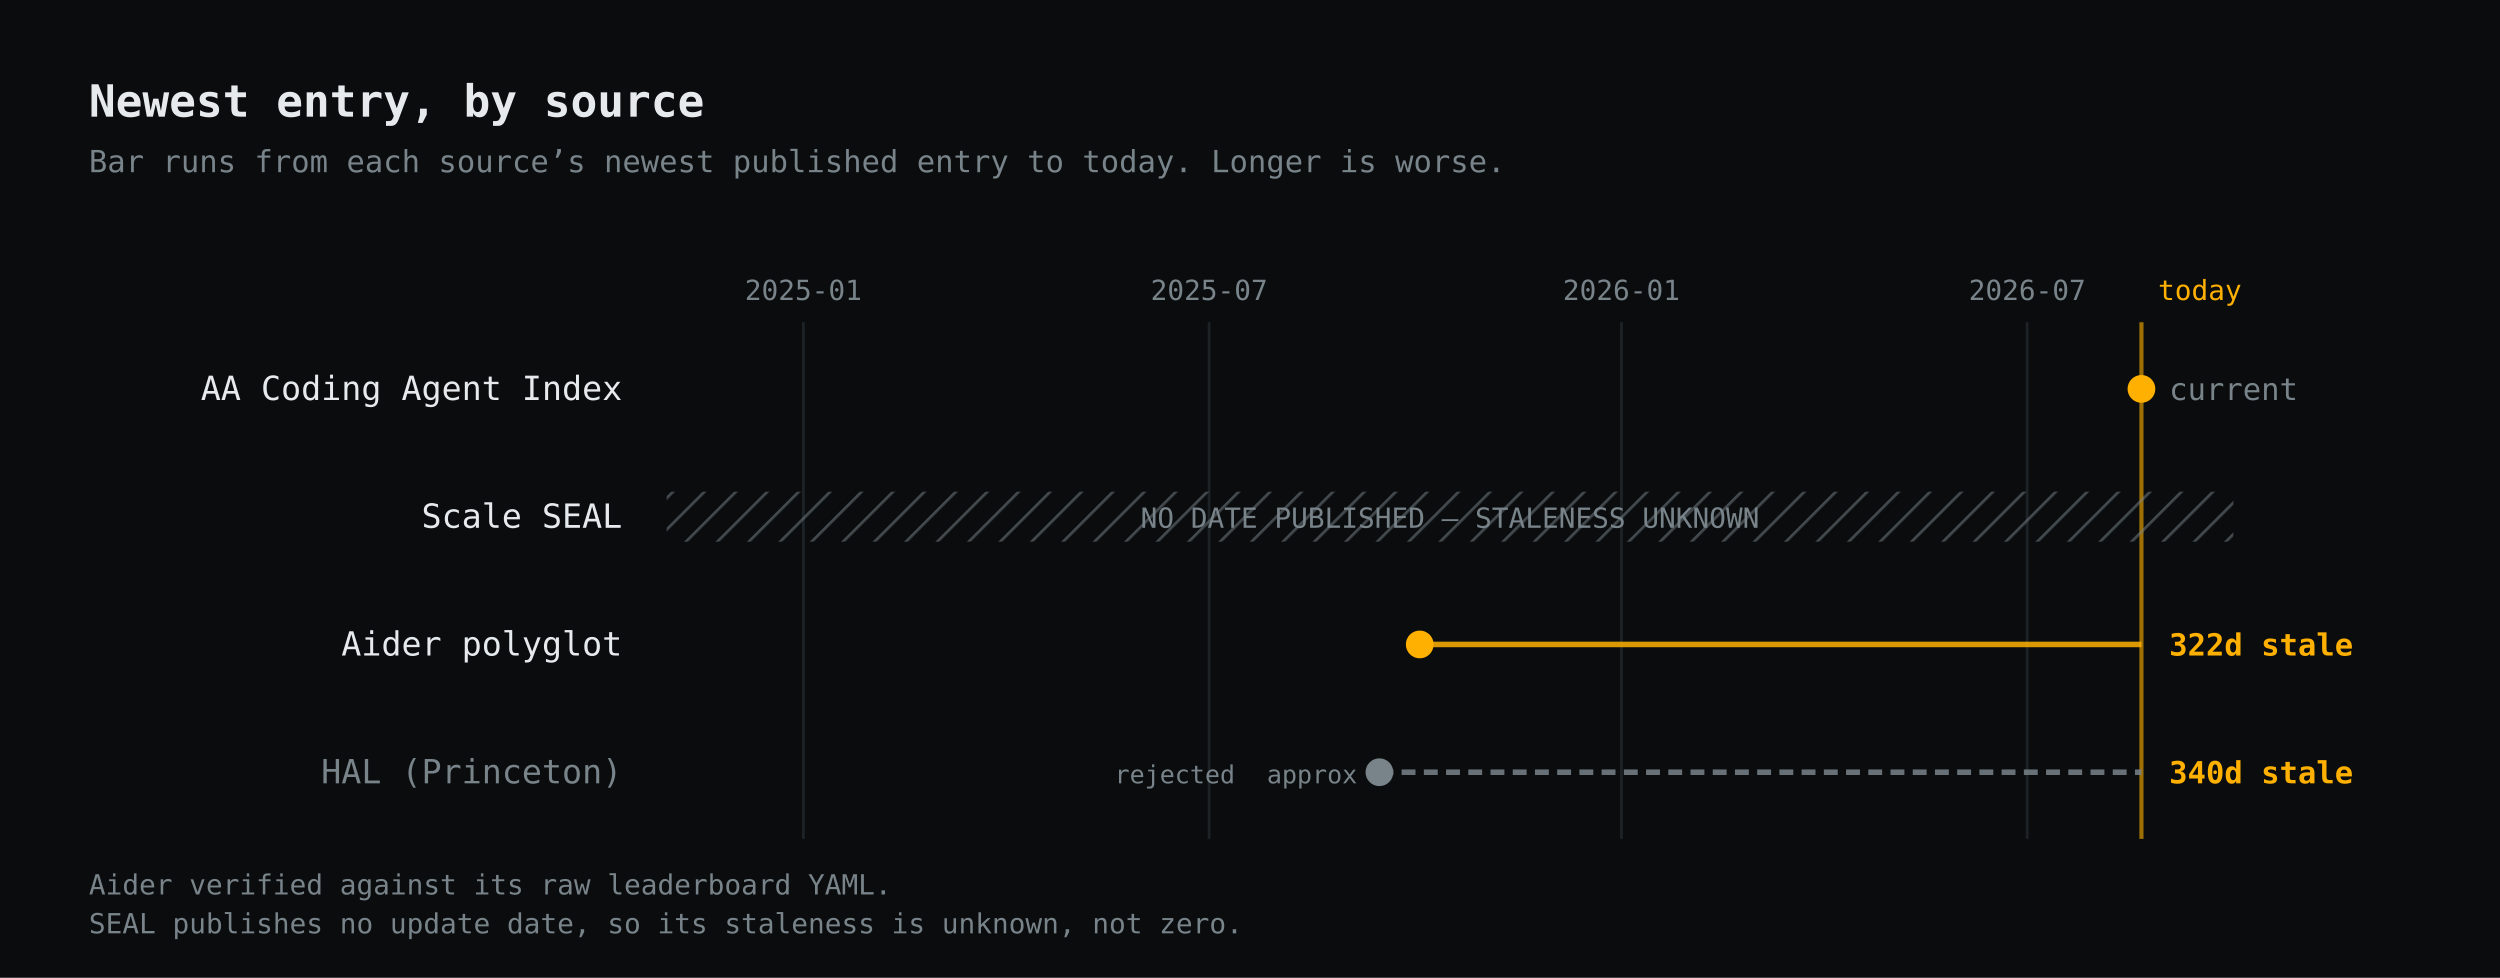
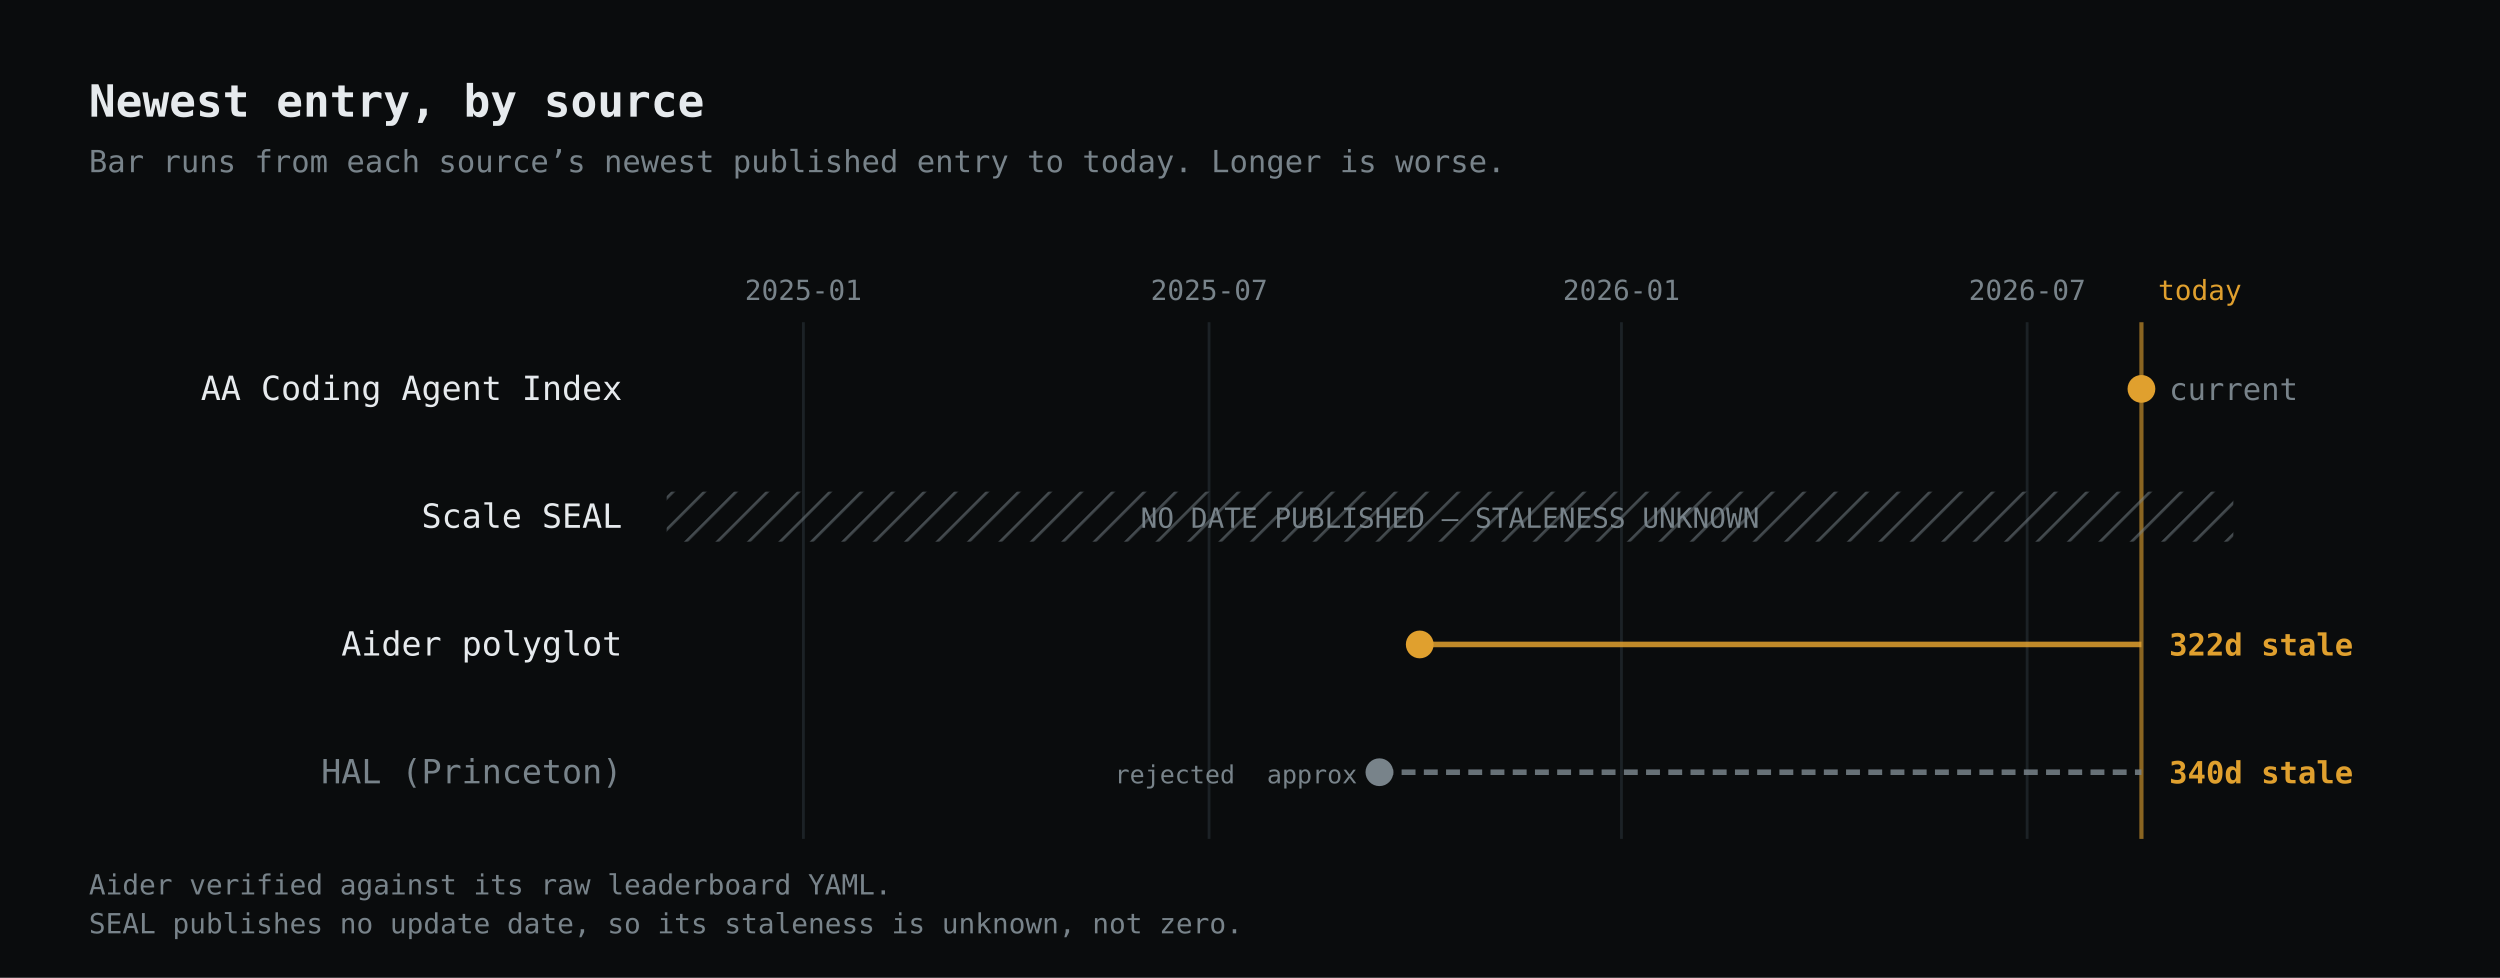
<svg xmlns="http://www.w3.org/2000/svg" width="900" height="352" viewBox="0 0 900 352" role="img" aria-label="Newest entry, by source">
  <rect width="900" height="352" fill="#0A0C0D" />
  <text x="32.0" y="42.0" fill="#E6EAED" font-family="JetBrains Mono, SFMono-Regular, Menlo, Consolas, monospace" font-size="16.0" font-weight="700" text-anchor="start">Newest entry, by source</text>
  <text x="32.0" y="62.0" fill="#78838A" font-family="JetBrains Mono, SFMono-Regular, Menlo, Consolas, monospace" font-size="11.0" font-weight="400" text-anchor="start">Bar runs from each source’s newest published entry to today. Longer is worse.</text>
  <defs>
    <pattern id="hatch" width="8" height="8" patternTransform="rotate(45)" patternUnits="userSpaceOnUse">
      <line x1="0" y1="0" x2="0" y2="8" stroke="#78838A" stroke-width="2" />
    </pattern>
  </defs>
  <line x1="289.219" y1="116" x2="289.219" y2="302" stroke="#1C2226" />
  <text x="289.2" y="108.0" fill="#78838A" font-family="JetBrains Mono, SFMono-Regular, Menlo, Consolas, monospace" font-size="10.0" font-weight="400" text-anchor="middle">2025-01</text>
  <line x1="435.262" y1="116" x2="435.262" y2="302" stroke="#1C2226" />
  <text x="435.3" y="108.0" fill="#78838A" font-family="JetBrains Mono, SFMono-Regular, Menlo, Consolas, monospace" font-size="10.0" font-weight="400" text-anchor="middle">2025-07</text>
  <line x1="583.725" y1="116" x2="583.725" y2="302" stroke="#1C2226" />
  <text x="583.7" y="108.0" fill="#78838A" font-family="JetBrains Mono, SFMono-Regular, Menlo, Consolas, monospace" font-size="10.0" font-weight="400" text-anchor="middle">2026-01</text>
  <line x1="729.768" y1="116" x2="729.768" y2="302" stroke="#1C2226" />
  <text x="729.8" y="108.0" fill="#78838A" font-family="JetBrains Mono, SFMono-Regular, Menlo, Consolas, monospace" font-size="10.0" font-weight="400" text-anchor="middle">2026-07</text>
-   <line x1="770.918" y1="116" x2="770.918" y2="302" stroke="#FFB000" stroke-width="1.5" opacity="0.6" />
-   <text x="776.9" y="108.0" fill="#FFB000" font-family="JetBrains Mono, SFMono-Regular, Menlo, Consolas, monospace" font-size="10.0" font-weight="400" text-anchor="start">today</text>
+   <line x1="770.918" y1="116" x2="770.918" y2="302" stroke="#E0A02E" stroke-width="1.5" opacity="0.6" />
+   <text x="776.9" y="108.0" fill="#E0A02E" font-family="JetBrains Mono, SFMono-Regular, Menlo, Consolas, monospace" font-size="10.0" font-weight="400" text-anchor="start">today</text>
  <text x="224.0" y="144.0" fill="#E6EAED" font-family="JetBrains Mono, SFMono-Regular, Menlo, Consolas, monospace" font-size="12.0" font-weight="400" text-anchor="end">AA Coding Agent Index</text>
-   <line x1="770.918" y1="140" x2="770.918" y2="140" stroke="#FFB000" stroke-width="3" opacity="1" stroke-dasharray="" />
-   <circle cx="770.918" cy="140" r="5" fill="#FFB000" />
+   <line x1="770.918" y1="140" x2="770.918" y2="140" stroke="#E0A02E" stroke-width="3" opacity="1" stroke-dasharray="" />
+   <circle cx="770.918" cy="140" r="5" fill="#E0A02E" />
  <text x="780.9" y="144.0" fill="#78838A" font-family="JetBrains Mono, SFMono-Regular, Menlo, Consolas, monospace" font-size="11.0" font-weight="400" text-anchor="start">current</text>
  <text x="224.0" y="190.0" fill="#E6EAED" font-family="JetBrains Mono, SFMono-Regular, Menlo, Consolas, monospace" font-size="12.0" font-weight="400" text-anchor="end">Scale SEAL</text>
  <rect x="240" y="177" width="564" height="18" fill="url(#hatch)" opacity="0.5" />
  <text x="522.0" y="190.0" fill="#78838A" font-family="JetBrains Mono, SFMono-Regular, Menlo, Consolas, monospace" font-size="10.0" font-weight="400" text-anchor="middle">NO DATE PUBLISHED — STALENESS UNKNOWN</text>
  <text x="224.0" y="236.0" fill="#E6EAED" font-family="JetBrains Mono, SFMono-Regular, Menlo, Consolas, monospace" font-size="12.0" font-weight="400" text-anchor="end">Aider polyglot</text>
-   <line x1="511.107" y1="232" x2="770.918" y2="232" stroke="#FFB000" stroke-width="2" opacity="0.85" stroke-dasharray="" />
-   <circle cx="511.107" cy="232" r="5" fill="#FFB000" />
-   <text x="780.9" y="236.0" fill="#FFB000" font-family="JetBrains Mono, SFMono-Regular, Menlo, Consolas, monospace" font-size="11.0" font-weight="700" text-anchor="start">322d stale</text>
+   <line x1="511.107" y1="232" x2="770.918" y2="232" stroke="#E0A02E" stroke-width="2" opacity="0.85" stroke-dasharray="" />
+   <circle cx="511.107" cy="232" r="5" fill="#E0A02E" />
+   <text x="780.9" y="236.0" fill="#E0A02E" font-family="JetBrains Mono, SFMono-Regular, Menlo, Consolas, monospace" font-size="11.0" font-weight="700" text-anchor="start">322d stale</text>
  <text x="224.0" y="282.0" fill="#78838A" font-family="JetBrains Mono, SFMono-Regular, Menlo, Consolas, monospace" font-size="12.0" font-weight="400" text-anchor="end">HAL (Princeton)</text>
  <line x1="496.584" y1="278" x2="770.918" y2="278" stroke="#78838A" stroke-width="2" opacity="0.85" stroke-dasharray="5 3" />
  <circle cx="496.584" cy="278" r="5" fill="#78838A" />
-   <text x="780.9" y="282.0" fill="#FFB000" font-family="JetBrains Mono, SFMono-Regular, Menlo, Consolas, monospace" font-size="11.0" font-weight="700" text-anchor="start">340d stale</text>
+   <text x="780.9" y="282.0" fill="#E0A02E" font-family="JetBrains Mono, SFMono-Regular, Menlo, Consolas, monospace" font-size="11.0" font-weight="700" text-anchor="start">340d stale</text>
  <text x="488.6" y="282.0" fill="#78838A" font-family="JetBrains Mono, SFMono-Regular, Menlo, Consolas, monospace" font-size="9.0" font-weight="400" text-anchor="end">approx</text>
  <text x="444.6" y="282.0" fill="#78838A" font-family="JetBrains Mono, SFMono-Regular, Menlo, Consolas, monospace" font-size="9.0" font-weight="400" text-anchor="end">rejected</text>
  <text x="32.0" y="322.0" fill="#78838A" font-family="JetBrains Mono, SFMono-Regular, Menlo, Consolas, monospace" font-size="10.0" font-weight="400" text-anchor="start">Aider verified against its raw leaderboard YAML.</text>
  <text x="32.0" y="336.0" fill="#78838A" font-family="JetBrains Mono, SFMono-Regular, Menlo, Consolas, monospace" font-size="10.0" font-weight="400" text-anchor="start">SEAL publishes no update date, so its staleness is unknown, not zero.</text>
</svg>
